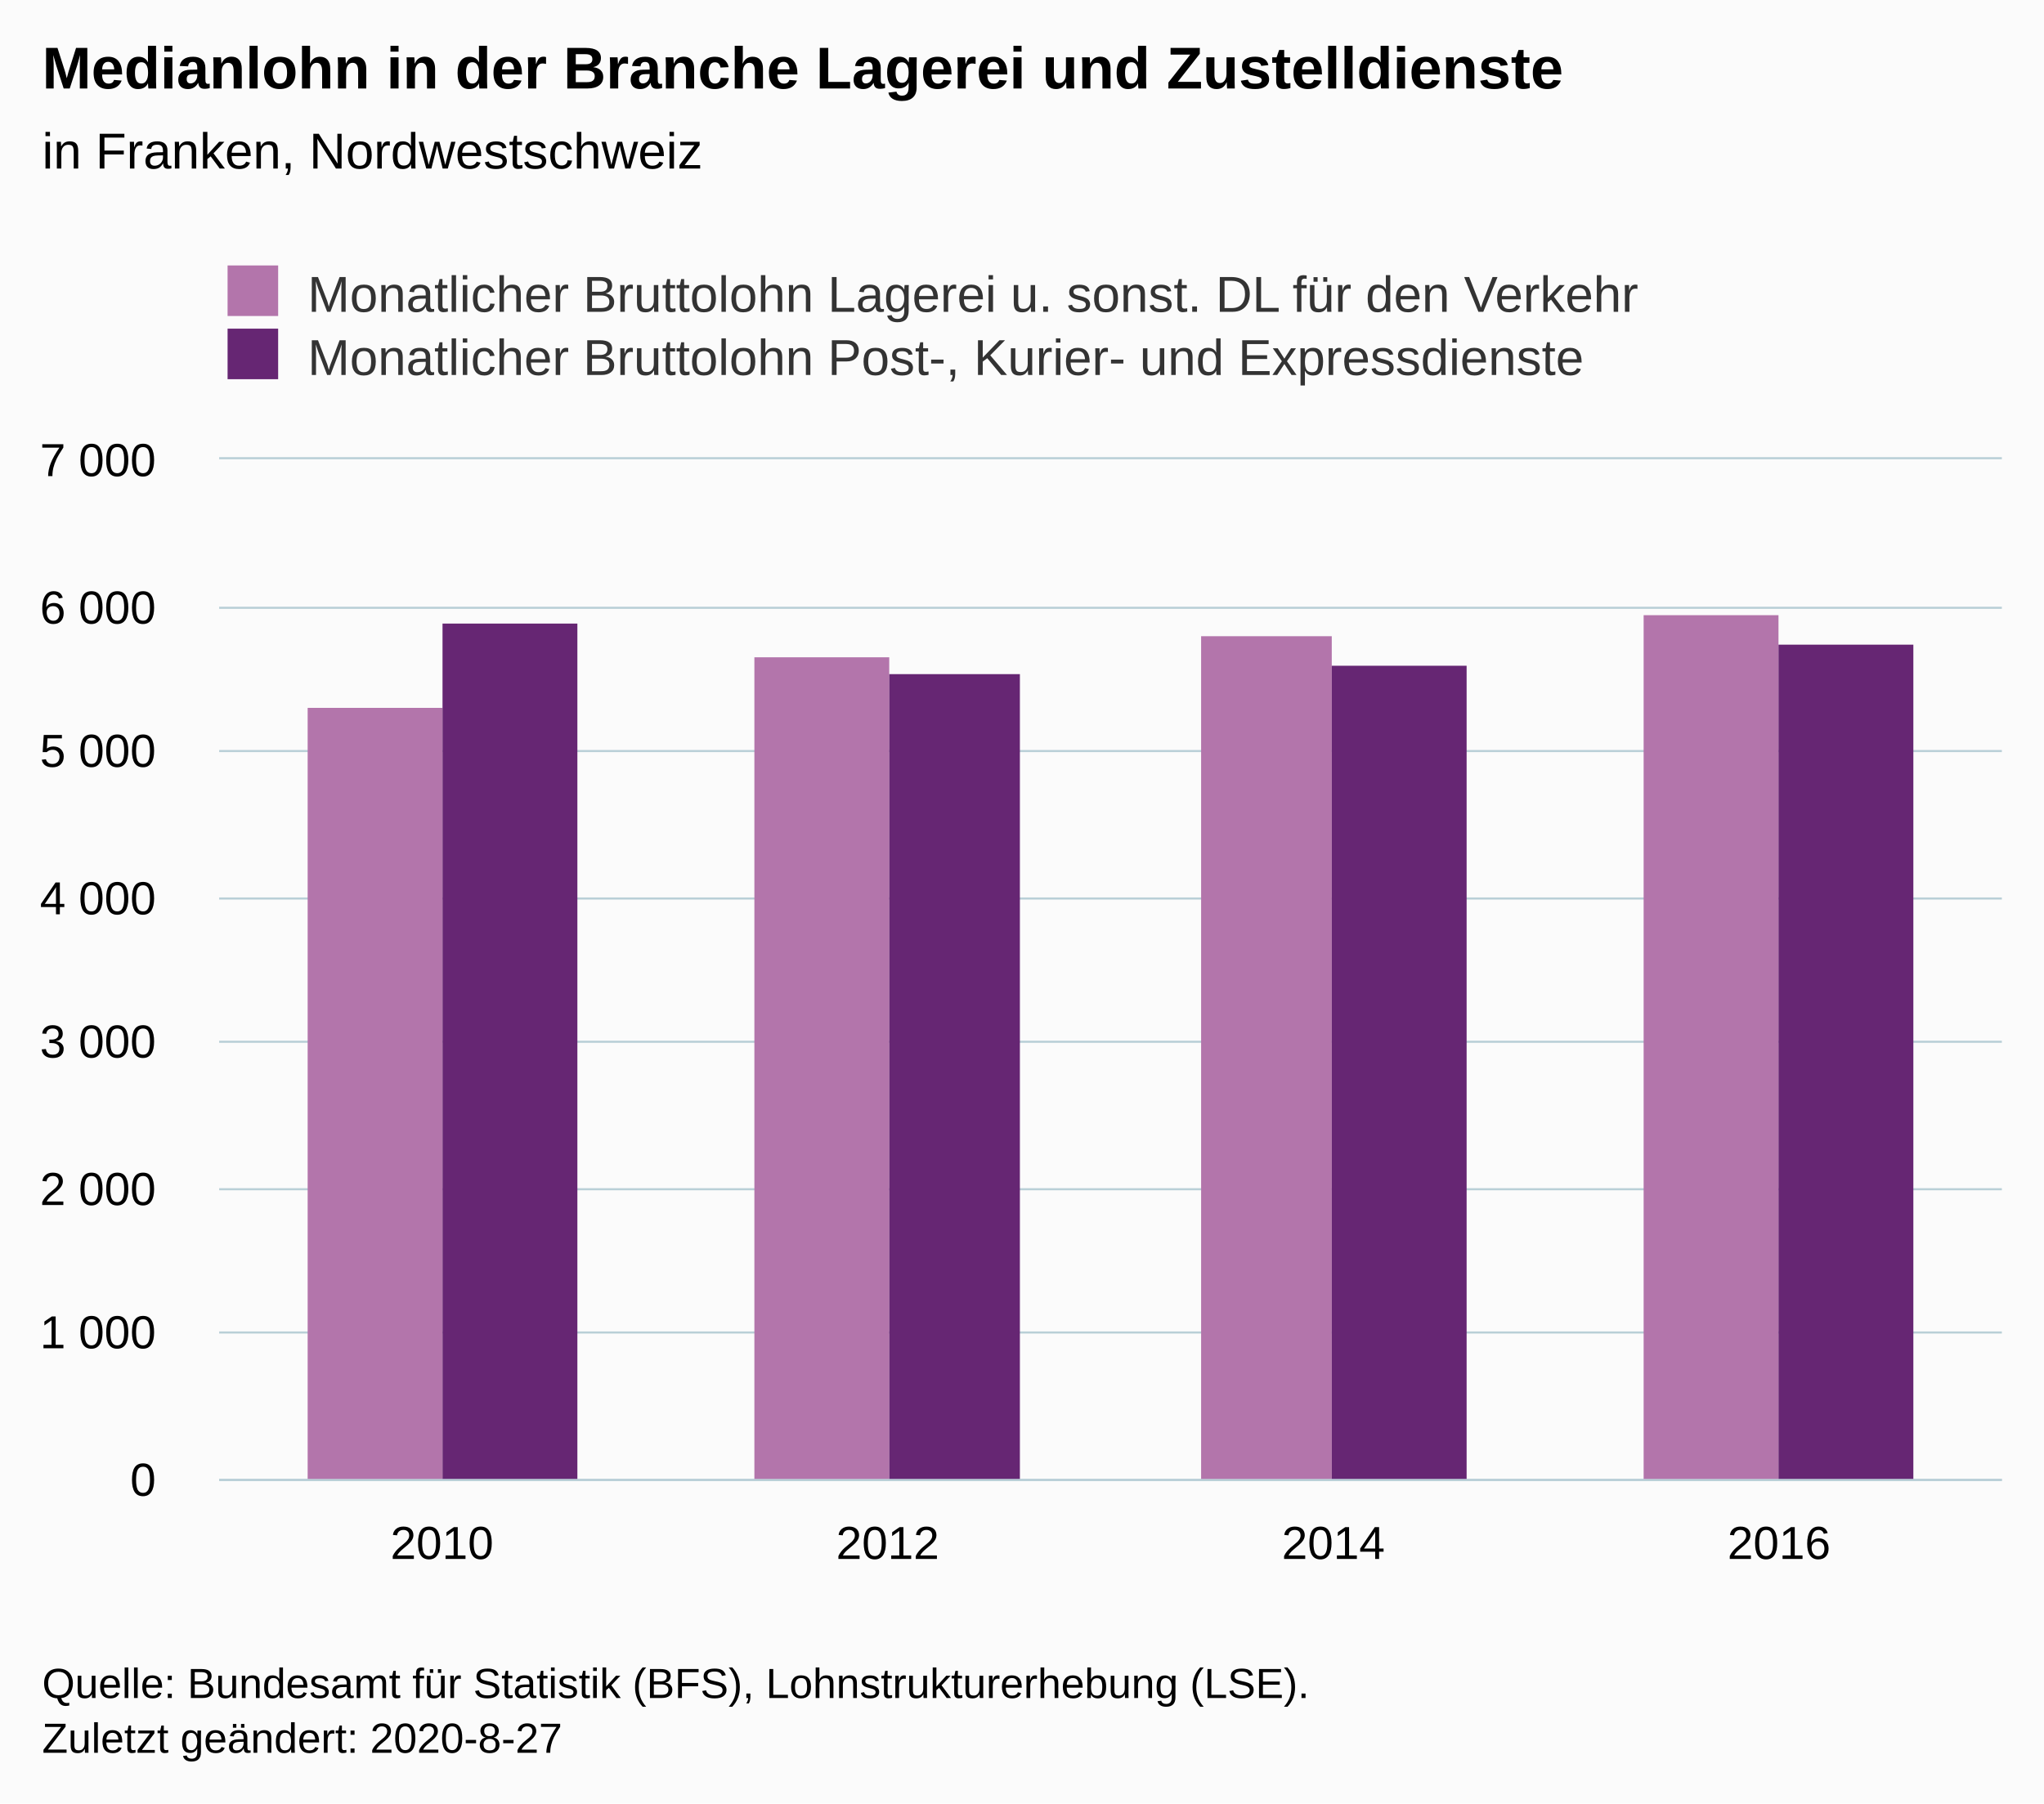
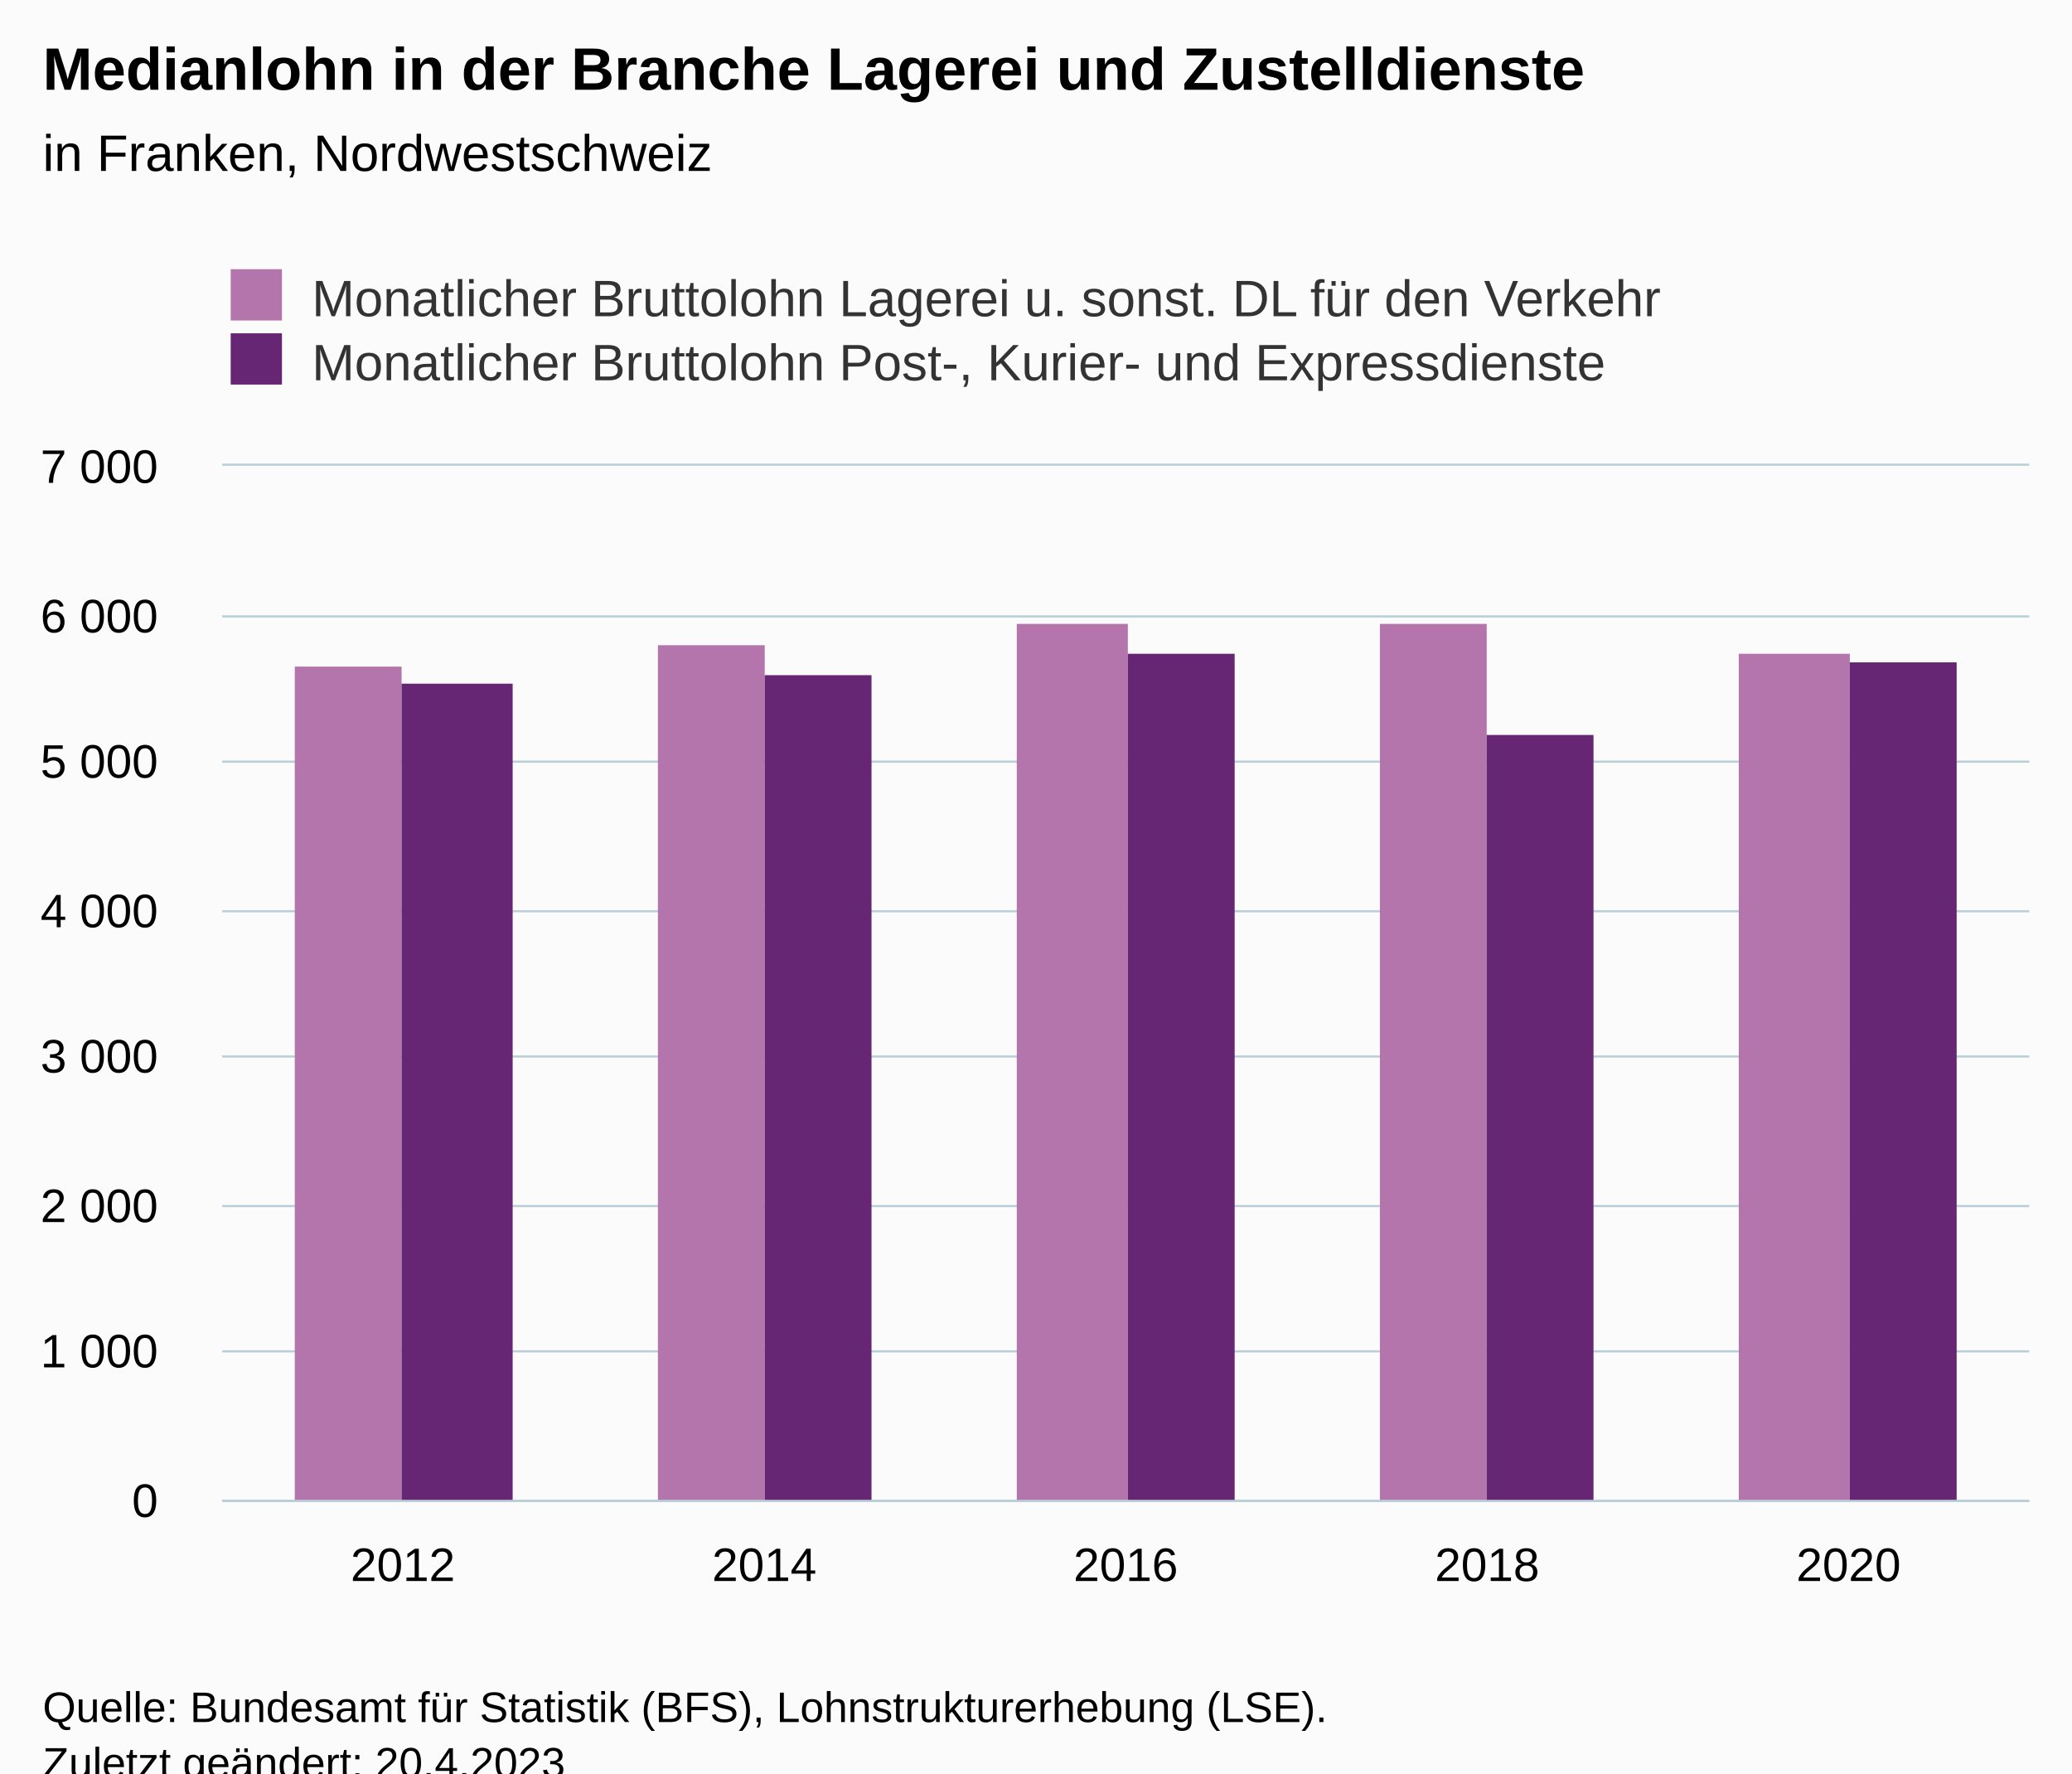
- <svg xmlns="http://www.w3.org/2000/svg" version="1.1" class="highcharts-root" style="font-family:Arial;font-size:12px;" width="485" height="428">
+ <svg xmlns="http://www.w3.org/2000/svg" version="1.1" class="highcharts-root" style="font-family:Arial;font-size:12px;" viewBox="0 0 485 415">
  <defs>
-     <clipPath id="highcharts-ffuw7fb-15-">
+     <clipPath id="highcharts-fiwiqpy-17-">
      <rect x="0" y="0" width="423" height="242" fill="none" />
    </clipPath>
-     <clipPath id="highcharts-ffuw7fb-20-">
+     <clipPath id="highcharts-fiwiqpy-23-">
      <rect x="0" y="0" width="423" height="242" fill="none" />
    </clipPath>
-     <clipPath id="highcharts-ffuw7fb-25-">
+     <clipPath id="highcharts-fiwiqpy-29-">
      <rect x="52" y="109" width="423" height="242" fill="none" />
    </clipPath>
  </defs>
  <rect fill="#fbfbfb" class="highcharts-background" x="0" y="0" width="485" height="428" rx="0" ry="0" />
  <rect fill="none" class="highcharts-plot-background" x="52" y="109" width="423" height="242" />
  <g class="highcharts-pane-group" data-z-index="0" />
  <g class="highcharts-grid highcharts-xaxis-grid" data-z-index="1">
-     <path fill="none" data-z-index="1" class="highcharts-grid-line" d="M 157.5 109 L 157.5 351" opacity="1" />
-     <path fill="none" data-z-index="1" class="highcharts-grid-line" d="M 263.5 109 L 263.5 351" opacity="1" />
-     <path fill="none" data-z-index="1" class="highcharts-grid-line" d="M 368.5 109 L 368.5 351" opacity="1" />
+     <path fill="none" data-z-index="1" class="highcharts-grid-line" d="M 136.5 109 L 136.5 351" opacity="1" />
+     <path fill="none" data-z-index="1" class="highcharts-grid-line" d="M 220.5 109 L 220.5 351" opacity="1" />
+     <path fill="none" data-z-index="1" class="highcharts-grid-line" d="M 305.5 109 L 305.5 351" opacity="1" />
+     <path fill="none" data-z-index="1" class="highcharts-grid-line" d="M 389.5 109 L 389.5 351" opacity="1" />
    <path fill="none" data-z-index="1" class="highcharts-grid-line" d="M 474.5 109 L 474.5 351" opacity="1" />
    <path fill="none" data-z-index="1" class="highcharts-grid-line" d="M 51.5 109 L 51.5 351" opacity="1" />
  </g>
  <g class="highcharts-grid highcharts-yaxis-grid" data-z-index="1">
    <path fill="none" stroke="#B9CFD7" stroke-width="0.5" data-z-index="1" class="highcharts-grid-line" d="M 52 351.25 L 475 351.25" opacity="1" />
    <path fill="none" stroke="#B9CFD7" stroke-width="0.5" data-z-index="1" class="highcharts-grid-line" d="M 52 316.25 L 475 316.25" opacity="1" />
    <path fill="none" stroke="#B9CFD7" stroke-width="0.5" data-z-index="1" class="highcharts-grid-line" d="M 52 282.25 L 475 282.25" opacity="1" />
    <path fill="none" stroke="#B9CFD7" stroke-width="0.5" data-z-index="1" class="highcharts-grid-line" d="M 52 247.25 L 475 247.25" opacity="1" />
    <path fill="none" stroke="#B9CFD7" stroke-width="0.5" data-z-index="1" class="highcharts-grid-line" d="M 52 213.25 L 475 213.25" opacity="1" />
    <path fill="none" stroke="#B9CFD7" stroke-width="0.5" data-z-index="1" class="highcharts-grid-line" d="M 52 178.25 L 475 178.25" opacity="1" />
    <path fill="none" stroke="#B9CFD7" stroke-width="0.5" data-z-index="1" class="highcharts-grid-line" d="M 52 144.25 L 475 144.25" opacity="1" />
    <path fill="none" stroke="#B9CFD7" stroke-width="0.5" data-z-index="1" class="highcharts-grid-line" d="M 52 108.75 L 475 108.75" opacity="1" />
  </g>
  <rect fill="none" class="highcharts-plot-border" data-z-index="1" x="52" y="109" width="423" height="242" />
  <g class="highcharts-axis highcharts-xaxis" data-z-index="2">
    <path fill="none" class="highcharts-axis-line" stroke="#B9CFD7" stroke-width="0.5" data-z-index="7" d="M 52 351.25 L 475 351.25" />
  </g>
  <g class="highcharts-axis highcharts-yaxis" data-z-index="2">
    <path fill="none" class="highcharts-axis-line" data-z-index="7" d="M 52 109 L 52 351" />
  </g>
  <g class="highcharts-series-group" data-z-index="3">
-     <g class="highcharts-series highcharts-series-0 highcharts-column-series" data-z-index="0.1" opacity="1" transform="translate(52,109) scale(1 1)" clip-path="url(#highcharts-ffuw7fb-20-)">
-       <rect x="21" y="59" width="32" height="184" fill="#B375AB" opacity="1" class="highcharts-point" />
-       <rect x="127" y="47" width="32" height="196" fill="#B375AB" opacity="1" class="highcharts-point" />
-       <rect x="233" y="42" width="31" height="201" fill="#B375AB" opacity="1" class="highcharts-point" />
-       <rect x="338" y="37" width="32" height="206" fill="#B375AB" opacity="1" class="highcharts-point" />
+     <g class="highcharts-series highcharts-series-0 highcharts-column-series" data-z-index="0.1" opacity="1" transform="translate(52,109) scale(1 1)" clip-path="url(#highcharts-fiwiqpy-23-)">
+       <rect x="17" y="47" width="25" height="196" fill="#B375AB" opacity="1" class="highcharts-point" />
+       <rect x="102" y="42" width="25" height="201" fill="#B375AB" opacity="1" class="highcharts-point" />
+       <rect x="186" y="37" width="26" height="206" fill="#B375AB" opacity="1" class="highcharts-point" />
+       <rect x="271" y="37" width="25" height="206" fill="#B375AB" opacity="1" class="highcharts-point" />
+       <rect x="355" y="44" width="26" height="199" fill="#B375AB" opacity="1" class="highcharts-point" />
    </g>
    <g class="highcharts-markers highcharts-series-0 highcharts-column-series" data-z-index="0.1" opacity="1" transform="translate(52,109) scale(1 1)" clip-path="none" />
-     <g class="highcharts-series highcharts-series-1 highcharts-column-series" data-z-index="0.1" opacity="1" transform="translate(52,109) scale(1 1)" clip-path="url(#highcharts-ffuw7fb-20-)">
-       <rect x="53" y="39" width="32" height="204" fill="#662673" opacity="1" class="highcharts-point" />
-       <rect x="159" y="51" width="31" height="192" fill="#662673" opacity="1" class="highcharts-point" />
-       <rect x="264" y="49" width="32" height="194" fill="#662673" opacity="1" class="highcharts-point" />
-       <rect x="370" y="44" width="32" height="199" fill="#662673" opacity="1" class="highcharts-point" />
+     <g class="highcharts-series highcharts-series-1 highcharts-column-series" data-z-index="0.1" opacity="1" transform="translate(52,109) scale(1 1)" clip-path="url(#highcharts-fiwiqpy-23-)">
+       <rect x="42" y="51" width="26" height="192" fill="#662673" opacity="1" class="highcharts-point" />
+       <rect x="127" y="49" width="25" height="194" fill="#662673" opacity="1" class="highcharts-point" />
+       <rect x="212" y="44" width="25" height="199" fill="#662673" opacity="1" class="highcharts-point" />
+       <rect x="296" y="63" width="25" height="180" fill="#662673" opacity="1" class="highcharts-point" />
+       <rect x="381" y="46" width="25" height="197" fill="#662673" opacity="1" class="highcharts-point" />
    </g>
    <g class="highcharts-markers highcharts-series-1 highcharts-column-series" data-z-index="0.1" opacity="1" transform="translate(52,109) scale(1 1)" clip-path="none" />
  </g>
  <text x="10" text-anchor="start" class="highcharts-title" data-z-index="4" style="color:#000000;font-size:14px;font-weight:bold;fill:#000000;" y="21">
    <tspan>Medianlohn in der Branche Lagerei und Zustelldienste</tspan>
  </text>
  <text x="10" text-anchor="start" class="highcharts-subtitle" data-z-index="4" style="color:#000000;font-size:12px;font-weight:normal;fill:#000000;" y="40">
    <tspan>in Franken, Nordwestschweiz</tspan>
  </text>
  <text x="10" text-anchor="start" class="highcharts-caption" data-z-index="4" style="color:#666666;fill:#666666;" y="385" />
  <g class="highcharts-legend" data-z-index="7" transform="translate(44,56)">
    <rect fill="none" class="highcharts-legend-box" rx="0" ry="0" x="0" y="0" width="359" height="41" visibility="visible" />
    <g data-z-index="1">
      <g>
        <g class="highcharts-legend-item highcharts-column-series highcharts-color-undefined highcharts-series-0" data-z-index="1" transform="translate(8,3)">
          <text x="21" style="color:#333333;cursor:pointer;font-size:12px;font-weight:normal;fill:#333333;" text-anchor="start" data-z-index="2" y="15">
            <tspan>Monatlicher Bruttolohn Lagerei u. sonst. DL für den Verkehr</tspan>
          </text>
          <rect x="2" y="4" width="12" height="12" fill="#B375AB" class="highcharts-point" data-z-index="3" />
        </g>
        <g class="highcharts-legend-item highcharts-column-series highcharts-color-undefined highcharts-series-1" data-z-index="1" transform="translate(8,18)">
          <text x="21" y="15" style="color:#333333;cursor:pointer;font-size:12px;font-weight:normal;fill:#333333;" text-anchor="start" data-z-index="2">
            <tspan>Monatlicher Bruttolohn Post-, Kurier- und Expressdienste</tspan>
          </text>
          <rect x="2" y="4" width="12" height="12" fill="#662673" class="highcharts-point" data-z-index="3" />
        </g>
      </g>
    </g>
  </g>
  <g class="highcharts-axis-labels highcharts-xaxis-labels" data-z-index="7">
-     <text x="104.875" style="color:#000000;cursor:default;font-size:11px;fill:#000000;" text-anchor="middle" transform="translate(0,0)" y="370" opacity="1">2010</text>
-     <text x="210.625" style="color:#000000;cursor:default;font-size:11px;fill:#000000;" text-anchor="middle" transform="translate(0,0)" y="370" opacity="1">2012</text>
-     <text x="316.375" style="color:#000000;cursor:default;font-size:11px;fill:#000000;" text-anchor="middle" transform="translate(0,0)" y="370" opacity="1">2014</text>
-     <text x="422.125" style="color:#000000;cursor:default;font-size:11px;fill:#000000;" text-anchor="middle" transform="translate(0,0)" y="370" opacity="1">2016</text>
+     <text x="94.3" style="color:#000000;cursor:default;font-size:11px;fill:#000000;" text-anchor="middle" transform="translate(0,0)" y="370" opacity="1">2012</text>
+     <text x="178.9" style="color:#000000;cursor:default;font-size:11px;fill:#000000;" text-anchor="middle" transform="translate(0,0)" y="370" opacity="1">2014</text>
+     <text x="263.5" style="color:#000000;cursor:default;font-size:11px;fill:#000000;" text-anchor="middle" transform="translate(0,0)" y="370" opacity="1">2016</text>
+     <text x="348.1" style="color:#000000;cursor:default;font-size:11px;fill:#000000;" text-anchor="middle" transform="translate(0,0)" y="370" opacity="1">2018</text>
+     <text x="432.7" style="color:#000000;cursor:default;font-size:11px;fill:#000000;" text-anchor="middle" transform="translate(0,0)" y="370" opacity="1">2020</text>
  </g>
  <g class="highcharts-axis-labels highcharts-yaxis-labels" data-z-index="7">
    <text x="37" style="color:#000000;cursor:default;font-size:11px;fill:#000000;" text-anchor="end" transform="translate(0,0)" y="355" opacity="1">0</text>
    <text x="37" style="color:#000000;cursor:default;font-size:11px;fill:#000000;" text-anchor="end" transform="translate(0,0)" y="320" opacity="1">
      <tspan>1 000</tspan>
    </text>
    <text x="37" style="color:#000000;cursor:default;font-size:11px;fill:#000000;" text-anchor="end" transform="translate(0,0)" y="286" opacity="1">
      <tspan>2 000</tspan>
    </text>
    <text x="37" style="color:#000000;cursor:default;font-size:11px;fill:#000000;" text-anchor="end" transform="translate(0,0)" y="251" opacity="1">
      <tspan>3 000</tspan>
    </text>
    <text x="37" style="color:#000000;cursor:default;font-size:11px;fill:#000000;" text-anchor="end" transform="translate(0,0)" y="217" opacity="1">
      <tspan>4 000</tspan>
    </text>
    <text x="37" style="color:#000000;cursor:default;font-size:11px;fill:#000000;" text-anchor="end" transform="translate(0,0)" y="182" opacity="1">
      <tspan>5 000</tspan>
    </text>
    <text x="37" style="color:#000000;cursor:default;font-size:11px;fill:#000000;" text-anchor="end" transform="translate(0,0)" y="148" opacity="1">
      <tspan>6 000</tspan>
    </text>
    <text x="37" style="color:#000000;cursor:default;font-size:11px;fill:#000000;" text-anchor="end" transform="translate(0,0)" y="113" opacity="1">
      <tspan>7 000</tspan>
    </text>
  </g>
  <text x="10" class="highcharts-credits" text-anchor="start" data-z-index="8" style="cursor:default;color:#000000;font-size:10px;fill:#000000;" y="403">
    <tspan>Quelle: Bundesamt für Statistik (BFS), Lohnstrukturerhebung (LSE).</tspan>
-     <tspan x="10" dy="13">Zuletzt geändert: 2020-8-27</tspan>
+     <tspan x="10" dy="13">Zuletzt geändert: 20.4.2023</tspan>
  </text>
-   <g class="highcharts-control-points" data-z-index="99" clip-path="url(#highcharts-ffuw7fb-25-)" />
+   <g class="highcharts-control-points" data-z-index="99" clip-path="url(#highcharts-fiwiqpy-29-)" />
</svg>
